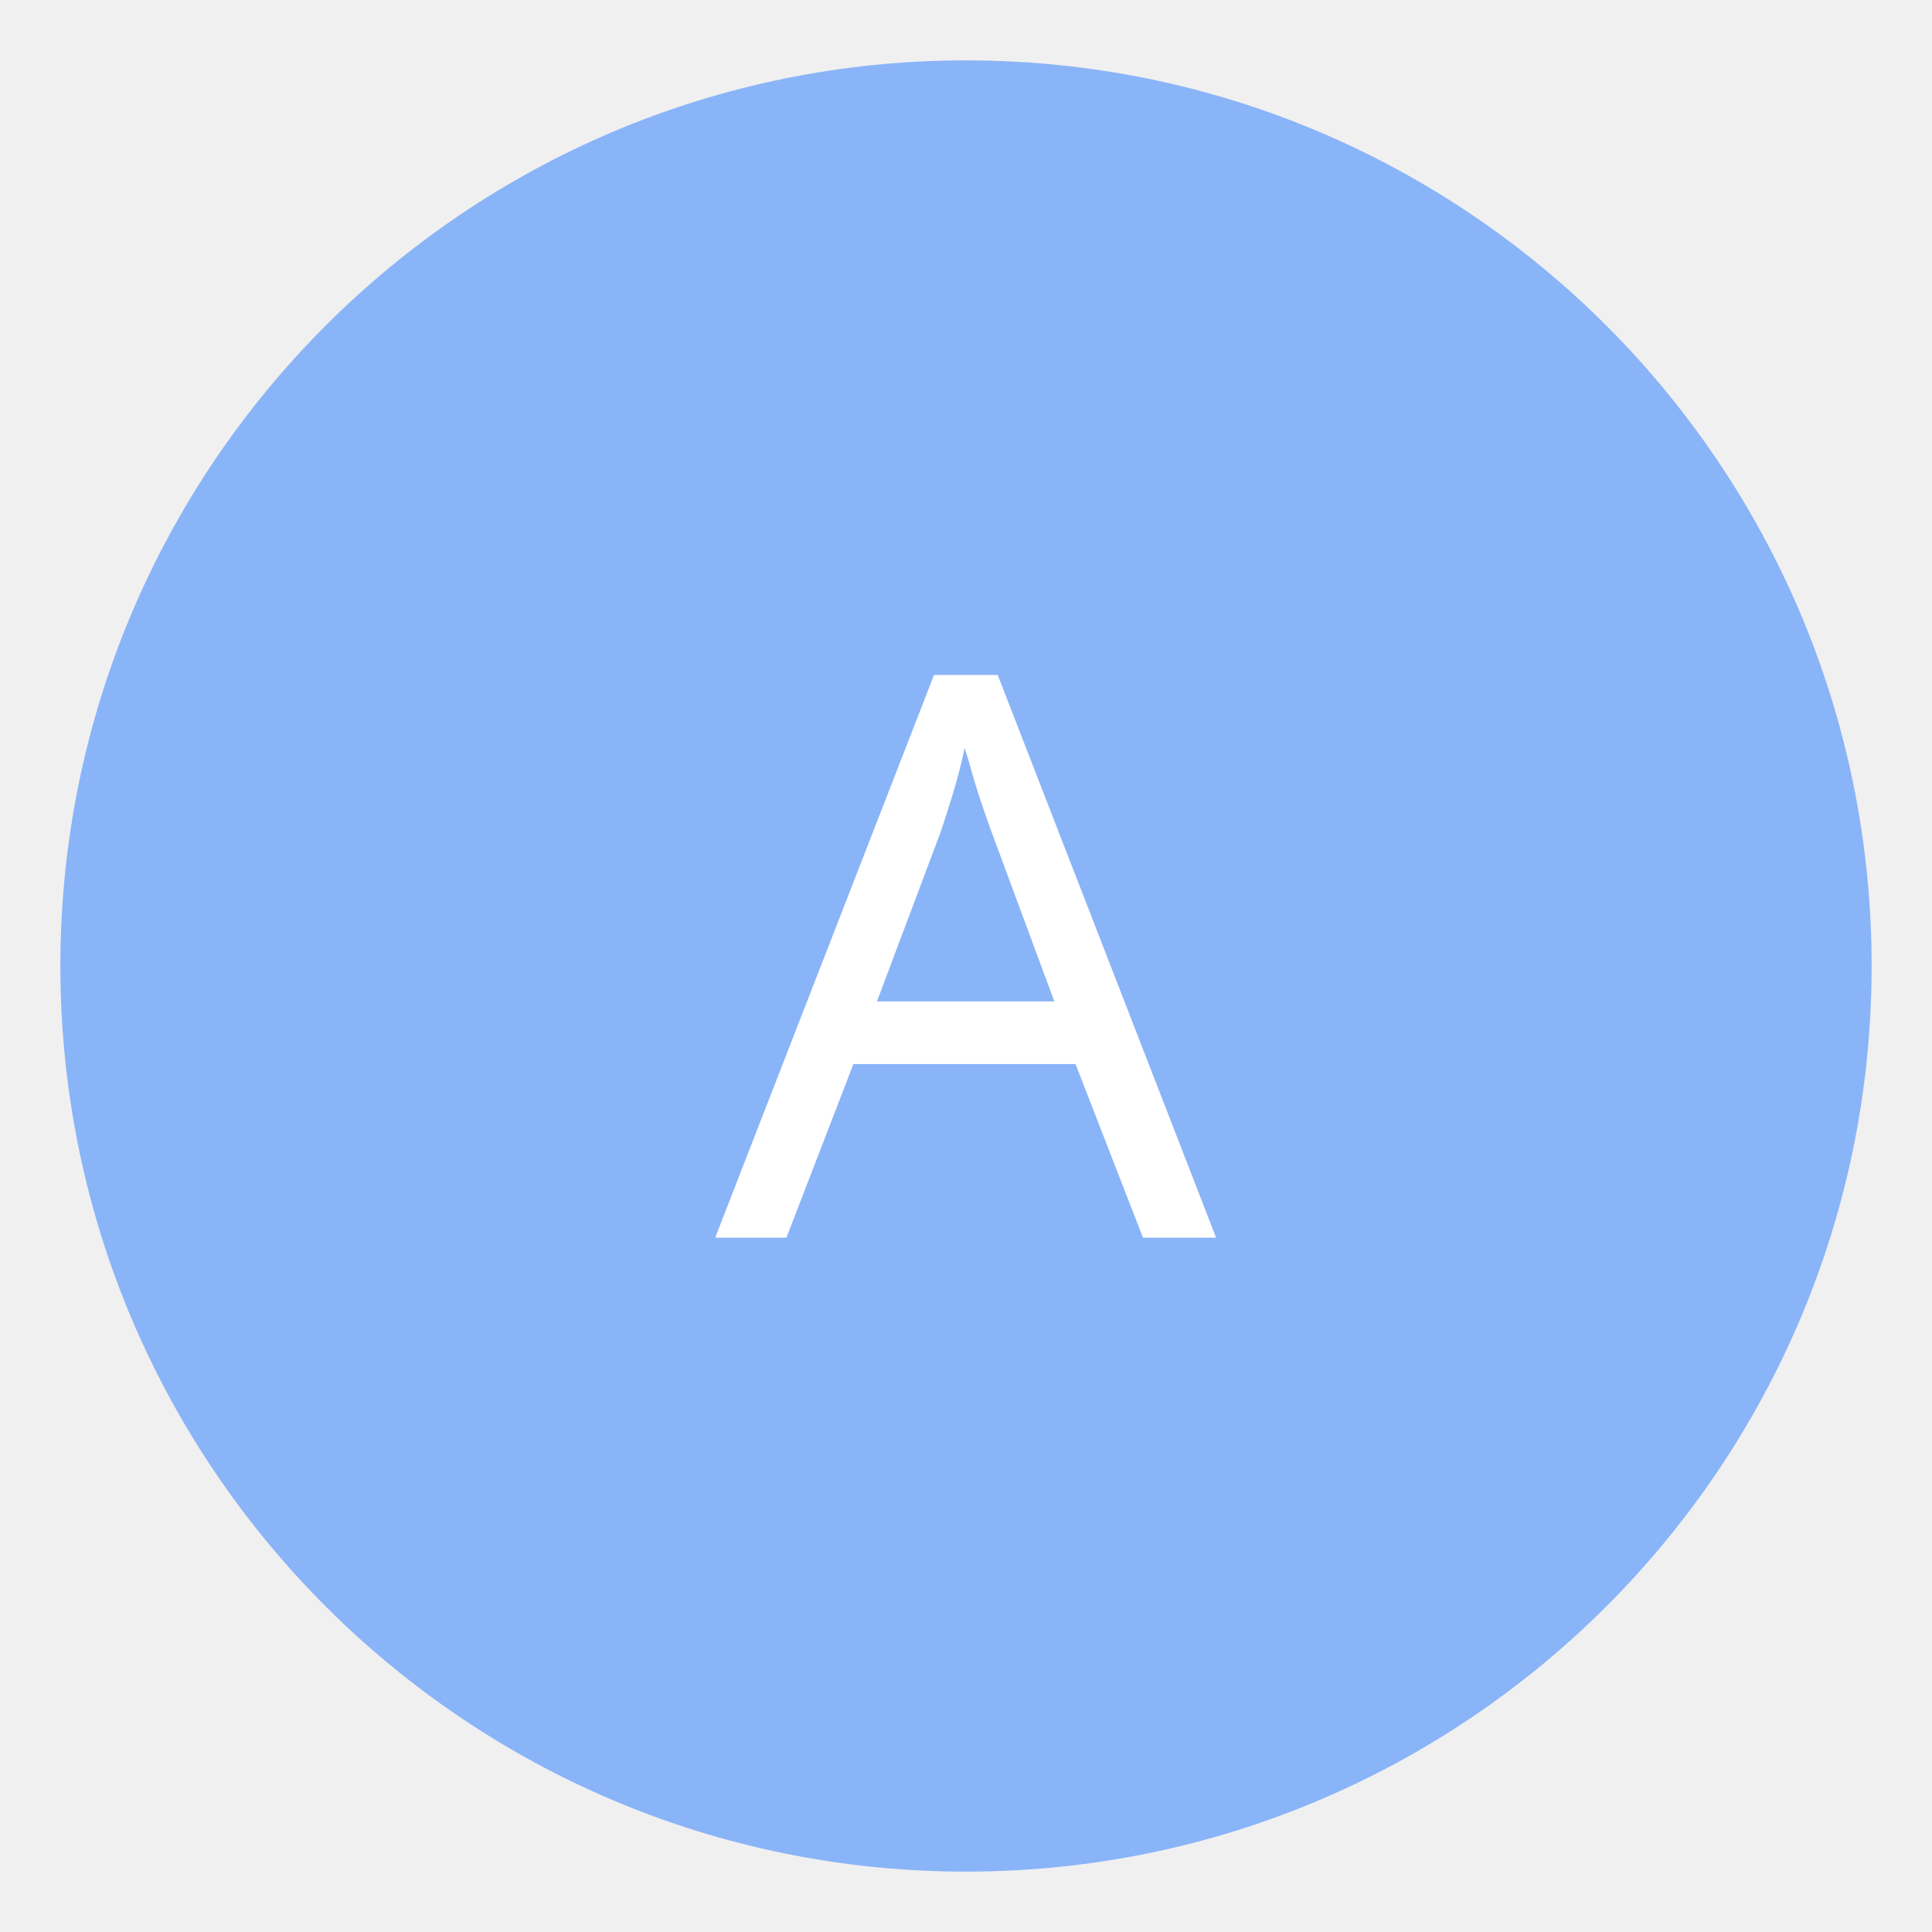
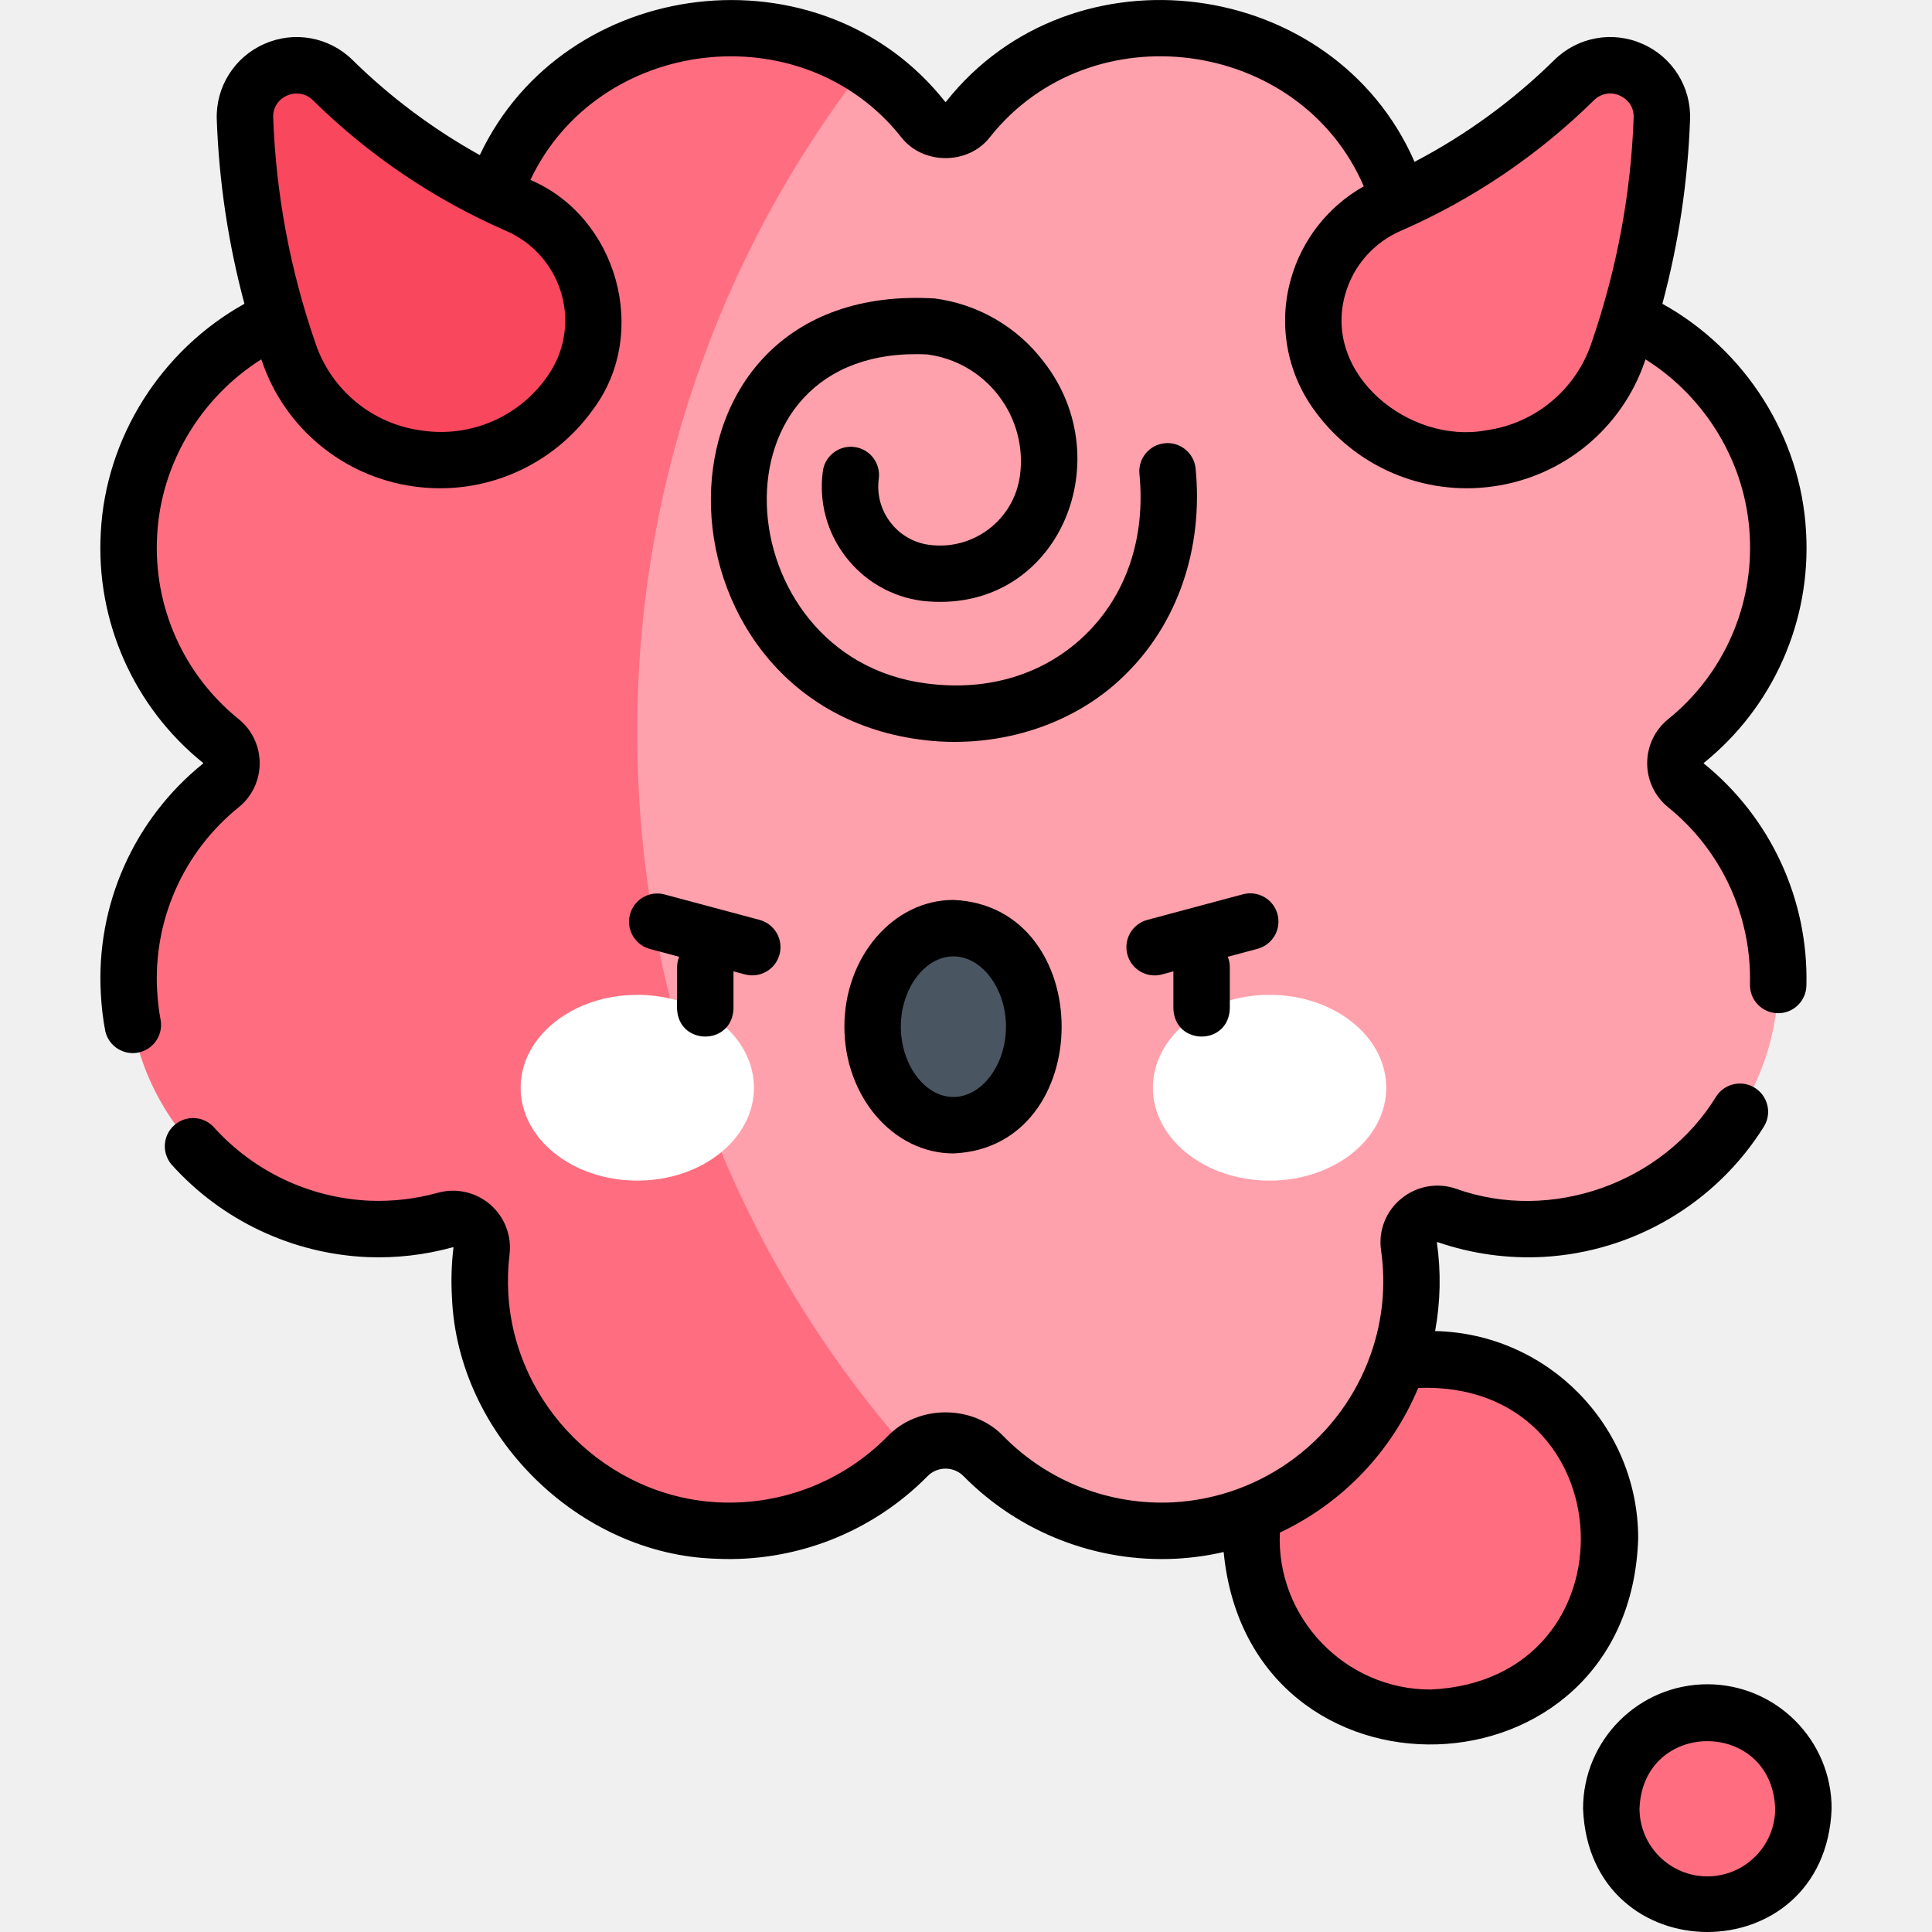
- <svg xmlns="http://www.w3.org/2000/svg" viewBox="0 0 64 64">
-   <circle cx="32" cy="32" r="30" fill="#8ab4f8" />
-   <text x="32" y="41" font-size="26" font-family="sans-serif" text-anchor="middle" fill="#fff">A</text>
+ <svg xmlns="http://www.w3.org/2000/svg" width="512" height="512" viewBox="0 0 513.37 513.37">
+   <circle cx="380.16" cy="408.79" r="47.64" fill="#ff6e80" />
+   <circle cx="453.68" cy="480.57" r="25.52" fill="#ff6e80" />
+   <path fill="#ffa1ac" d="M447.98 196.92a66.3 66.3 0 0 0 24.44-55.16c-1.8-33.65-29.07-60.88-62.73-62.65a66 66 0 0 0-24.51 3.28 7.64 7.64 0 0 1-10.15-7.32l.02-1.38a66.4 66.4 0 0 0-117.82-41.98 7.7 7.7 0 0 1-11.95 0A66.4 66.4 0 0 0 127.47 73.7v.12a7.7 7.7 0 0 1-9.65 7.47 66 66 0 0 0-20-2.21c-34.02 1.38-61.79 28.8-63.55 62.8a66.2 66.2 0 0 0 24.44 55.05 7.6 7.6 0 0 1 0 11.76 66.3 66.3 0 0 0-24.44 55.09c1.78 34.03 29.61 61.45 63.67 62.77 7.09.28 13.93-.57 20.38-2.36a7.62 7.62 0 0 1 9.62 8.27q-.7 5.76-.36 11.8c1.94 33.7 29.38 60.89 63.11 62.45A66.2 66.2 0 0 0 241.12 387a14.23 14.23 0 0 1 20.26 0 66.2 66.2 0 0 0 50.68 19.7c33.35-1.67 60.54-28.36 62.83-61.68q.47-7.11-.49-13.85c-.79-5.64 4.74-10.03 10.12-8.17a66 66 0 0 0 25.27 3.5c34.4-1.86 61.93-30.31 62.7-64.76a66.2 66.2 0 0 0-24.52-53.05 7.6 7.6 0 0 1 0-11.76" />
+   <path fill="#ff6e80" d="M169.34 194.54A287.8 287.8 0 0 1 229.67 17.8a66.4 66.4 0 0 0-102.2 55.89v.12a7.7 7.7 0 0 1-9.66 7.47 66 66 0 0 0-20-2.21c-34.01 1.38-61.78 28.8-63.55 62.8a66.3 66.3 0 0 0 24.45 55.05 7.6 7.6 0 0 1 0 11.76 66.3 66.3 0 0 0-24.44 55.08c1.78 34.04 29.61 61.46 63.67 62.78 7.09.28 13.93-.57 20.38-2.36a7.62 7.62 0 0 1 9.62 8.27q-.71 5.76-.37 11.8c1.95 33.7 29.4 60.88 63.12 62.45a66.2 66.2 0 0 0 50.43-19.7q.42-.43.88-.81a288 288 0 0 1-72.66-191.64" />
+   <ellipse cx="169.34" cy="289.03" fill="#fff" rx="31" ry="24.68" />
+   <ellipse cx="337.35" cy="289.03" fill="#fff" rx="31" ry="24.68" />
+   <ellipse cx="253.34" cy="272.81" fill="#495560" rx="21.47" ry="26.18" />
+   <path fill="#f9475e" d="M65.1 31.5c.7 20.27 4.45 41.23 11.59 62 11.26 32.8 54.9 39.08 74.92 10.76 12.27-17.35 5.25-41.4-14.25-49.84a163 163 0 0 1-48.97-33.14c-8.82-8.64-23.72-2.12-23.29 10.22" />
+   <path fill="#ff6e80" d="M441.59 31.5a214 214 0 0 1-11.59 62c-11.26 32.8-54.91 39.08-74.92 10.76-12.27-17.35-5.25-41.4 14.25-49.84a163 163 0 0 0 48.96-33.14c8.83-8.64 23.72-2.12 23.3 10.22" />
+   <path d="M381.34 353.68a73 73 0 0 0 .47-23.53c.02-.03.1-.12.27-.07a74 74 0 0 0 28.12 3.9 74 74 0 0 0 58.47-34.56 7.5 7.5 0 0 0-12.69-8c-14.11 23-43.79 33.5-69 24.48a15.1 15.1 0 0 0-14.67 2.63 14.9 14.9 0 0 0-5.34 13.68 58 58 0 0 1-2.68 27.48 59.1 59.1 0 0 1-52.6 39.51 59 59 0 0 1-44.97-17.48c-8.1-8.58-22.84-8.56-30.94 0a59 59 0 0 1-44.74 17.49c-29.68-1.38-54.26-25.71-55.97-55.4-.2-3.45-.1-6.97.32-10.46a15.12 15.12 0 0 0-19.07-16.4 59 59 0 0 1-18.09 2.1 59.2 59.2 0 0 1-41.51-19.64 7.5 7.5 0 0 0-11.17 10 74.3 74.3 0 0 0 52.1 24.63c7.67.3 15.3-.58 22.74-2.64 0 0 .12.02.1.16a74 74 0 0 0-.4 13.12c1.45 36.6 33.64 68.47 70.26 69.51a74 74 0 0 0 56.11-21.93 6.7 6.7 0 0 1 9.58-.01 74 74 0 0 0 56.4 21.93 73 73 0 0 0 12.71-1.78c6.79 70.3 107.88 67.2 110.15-3.61 0-30-24.1-54.47-53.96-55.1m-1.18 95.25c-22.65.06-41.1-19.06-40.08-41.7a74 74 0 0 0 36.77-38.44c55.38-2.04 58.64 77.62 3.31 80.14m73.52-1.4a33.06 33.06 0 0 0-33.03 33.03c1.66 43.74 64.4 43.73 66.05 0a33.06 33.06 0 0 0-33.02-33.03m0 51.05a18.04 18.04 0 0 1-18.03-18.02c.91-23.88 35.15-23.87 36.05 0 0 9.93-8.09 18.02-18.02 18.02M41.76 263.37a58.4 58.4 0 0 1 21.68-48.87A15 15 0 0 0 69 202.8a15 15 0 0 0-5.56-11.7 58.4 58.4 0 0 1-21.68-48.85c.99-19.05 11.59-36.63 27.68-46.77l.15.46a49.8 49.8 0 0 0 40.23 33.29 49.9 49.9 0 0 0 47.92-20.64c14.94-20.23 6.27-50.95-16.8-60.78 17.98-38.07 72.2-44.61 98.53-11.36 5.75 7.42 17.82 7.42 23.57 0 26.84-33.87 82.37-26.36 99.34 13.06A41 41 0 0 0 343 74.2a40.4 40.4 0 0 0 5.95 34.4 49.9 49.9 0 0 0 47.92 20.63 49.8 49.8 0 0 0 40.22-33.29l.16-.45c16.06 10.1 26.66 27.63 27.68 46.67a58.5 58.5 0 0 1-21.68 48.94 15 15 0 0 0-5.56 11.7 15 15 0 0 0 5.56 11.7A58.6 58.6 0 0 1 465 261.56a7.5 7.5 0 1 0 15 .34 73.5 73.5 0 0 0-27.3-59.05.1.1 0 0 1 .01-.11 73.3 73.3 0 0 0 27.2-61.38c-1.35-25.25-16.11-48.4-38.18-60.64a219 219 0 0 0 7.35-48.96 21.1 21.1 0 0 0-12.62-20.09 21.1 21.1 0 0 0-23.41 4.24A156 156 0 0 1 375.87 43C354.4-6.2 284.98-15.39 251.42 26.97c-.14.17-.19.17-.33 0-33.05-41.73-101.05-33.5-123.6 14.24a157 157 0 0 1-33.85-25.3 21.1 21.1 0 0 0-23.42-4.23A21.1 21.1 0 0 0 57.6 31.76a219 219 0 0 0 7.35 48.96c-22.1 12.3-36.86 35.48-38.17 60.75A73.3 73.3 0 0 0 54 202.75v.11a73.2 73.2 0 0 0-27.2 61.3c.17 3.34.57 6.69 1.2 9.96a7.51 7.51 0 0 0 14.73-2.83 59 59 0 0 1-.96-7.92M423.54 26.64a6.1 6.1 0 0 1 6.87-1.24c.9.4 3.81 1.99 3.68 5.85-.7 20.1-4.45 40.23-11.18 59.82a34.5 34.5 0 0 1-28.17 23.3c-20.18 3.68-43.33-14.8-37.3-36.12a26.1 26.1 0 0 1 14.87-16.95 170 170 0 0 0 51.23-34.66M76.28 25.4a6.1 6.1 0 0 1 6.87 1.24 170 170 0 0 0 51.23 34.66 26.1 26.1 0 0 1 14.86 16.95 25.5 25.5 0 0 1-3.75 21.68 34.4 34.4 0 0 1-33.55 14.45 34.5 34.5 0 0 1-28.16-23.31 206 206 0 0 1-11.19-59.83 6 6 0 0 1 3.69-5.84" />
+   <path d="M179.9 267.99c.35 9.93 14.67 9.92 15 0v-9.88l3.05.81a7.5 7.5 0 1 0 3.88-14.49l-25.4-6.8a7.5 7.5 0 0 0-3.9 14.48l7.93 2.12a8 8 0 0 0-.55 2.81zm159.56-25.06a7.5 7.5 0 0 0-9.19-5.3l-25.4 6.8a7.5 7.5 0 1 0 3.88 14.5l3.04-.82v9.88c.34 9.93 14.66 9.92 15 0v-10.95q-.01-1.5-.55-2.8l7.91-2.12a7.5 7.5 0 0 0 5.3-9.2m-115.08 29.89c0 18.57 13 33.68 28.97 33.68 38.35-1.61 38.34-65.75 0-67.36-15.97 0-28.97 15.11-28.97 33.68m42.94 0c0 10.13-6.4 18.68-13.97 18.68s-13.97-8.55-13.97-18.68 6.4-18.68 13.97-18.68 13.97 8.56 13.97 18.68m50.39-148.3a7.5 7.5 0 0 0-14.93 1.46c1.66 16.99-3.5 32.2-14.5 42.82-10.83 10.45-25.8 15-42.14 12.81-53.72-6.88-59.34-90.35.27-87.42a28.5 28.5 0 0 1 18.98 11 28.5 28.5 0 0 1 5.64 21.2 21.46 21.46 0 0 1-24.08 18.4 15.5 15.5 0 0 1-10.35-6 15.5 15.5 0 0 1-3.08-11.57 7.5 7.5 0 0 0-14.87-1.99c-1.08 8.11 1.06 16.16 6.03 22.66s12.18 10.68 20.29 11.77c35.7 4.08 53.25-36.89 32.34-63.57a43.4 43.4 0 0 0-28.9-16.77c-79.86-4.84-77.4 107.15-4.26 117.16 19.8 2.8 40.64-3.26 54.54-16.89 14.17-13.67 21.1-33.74 19.02-55.07" />
</svg>
